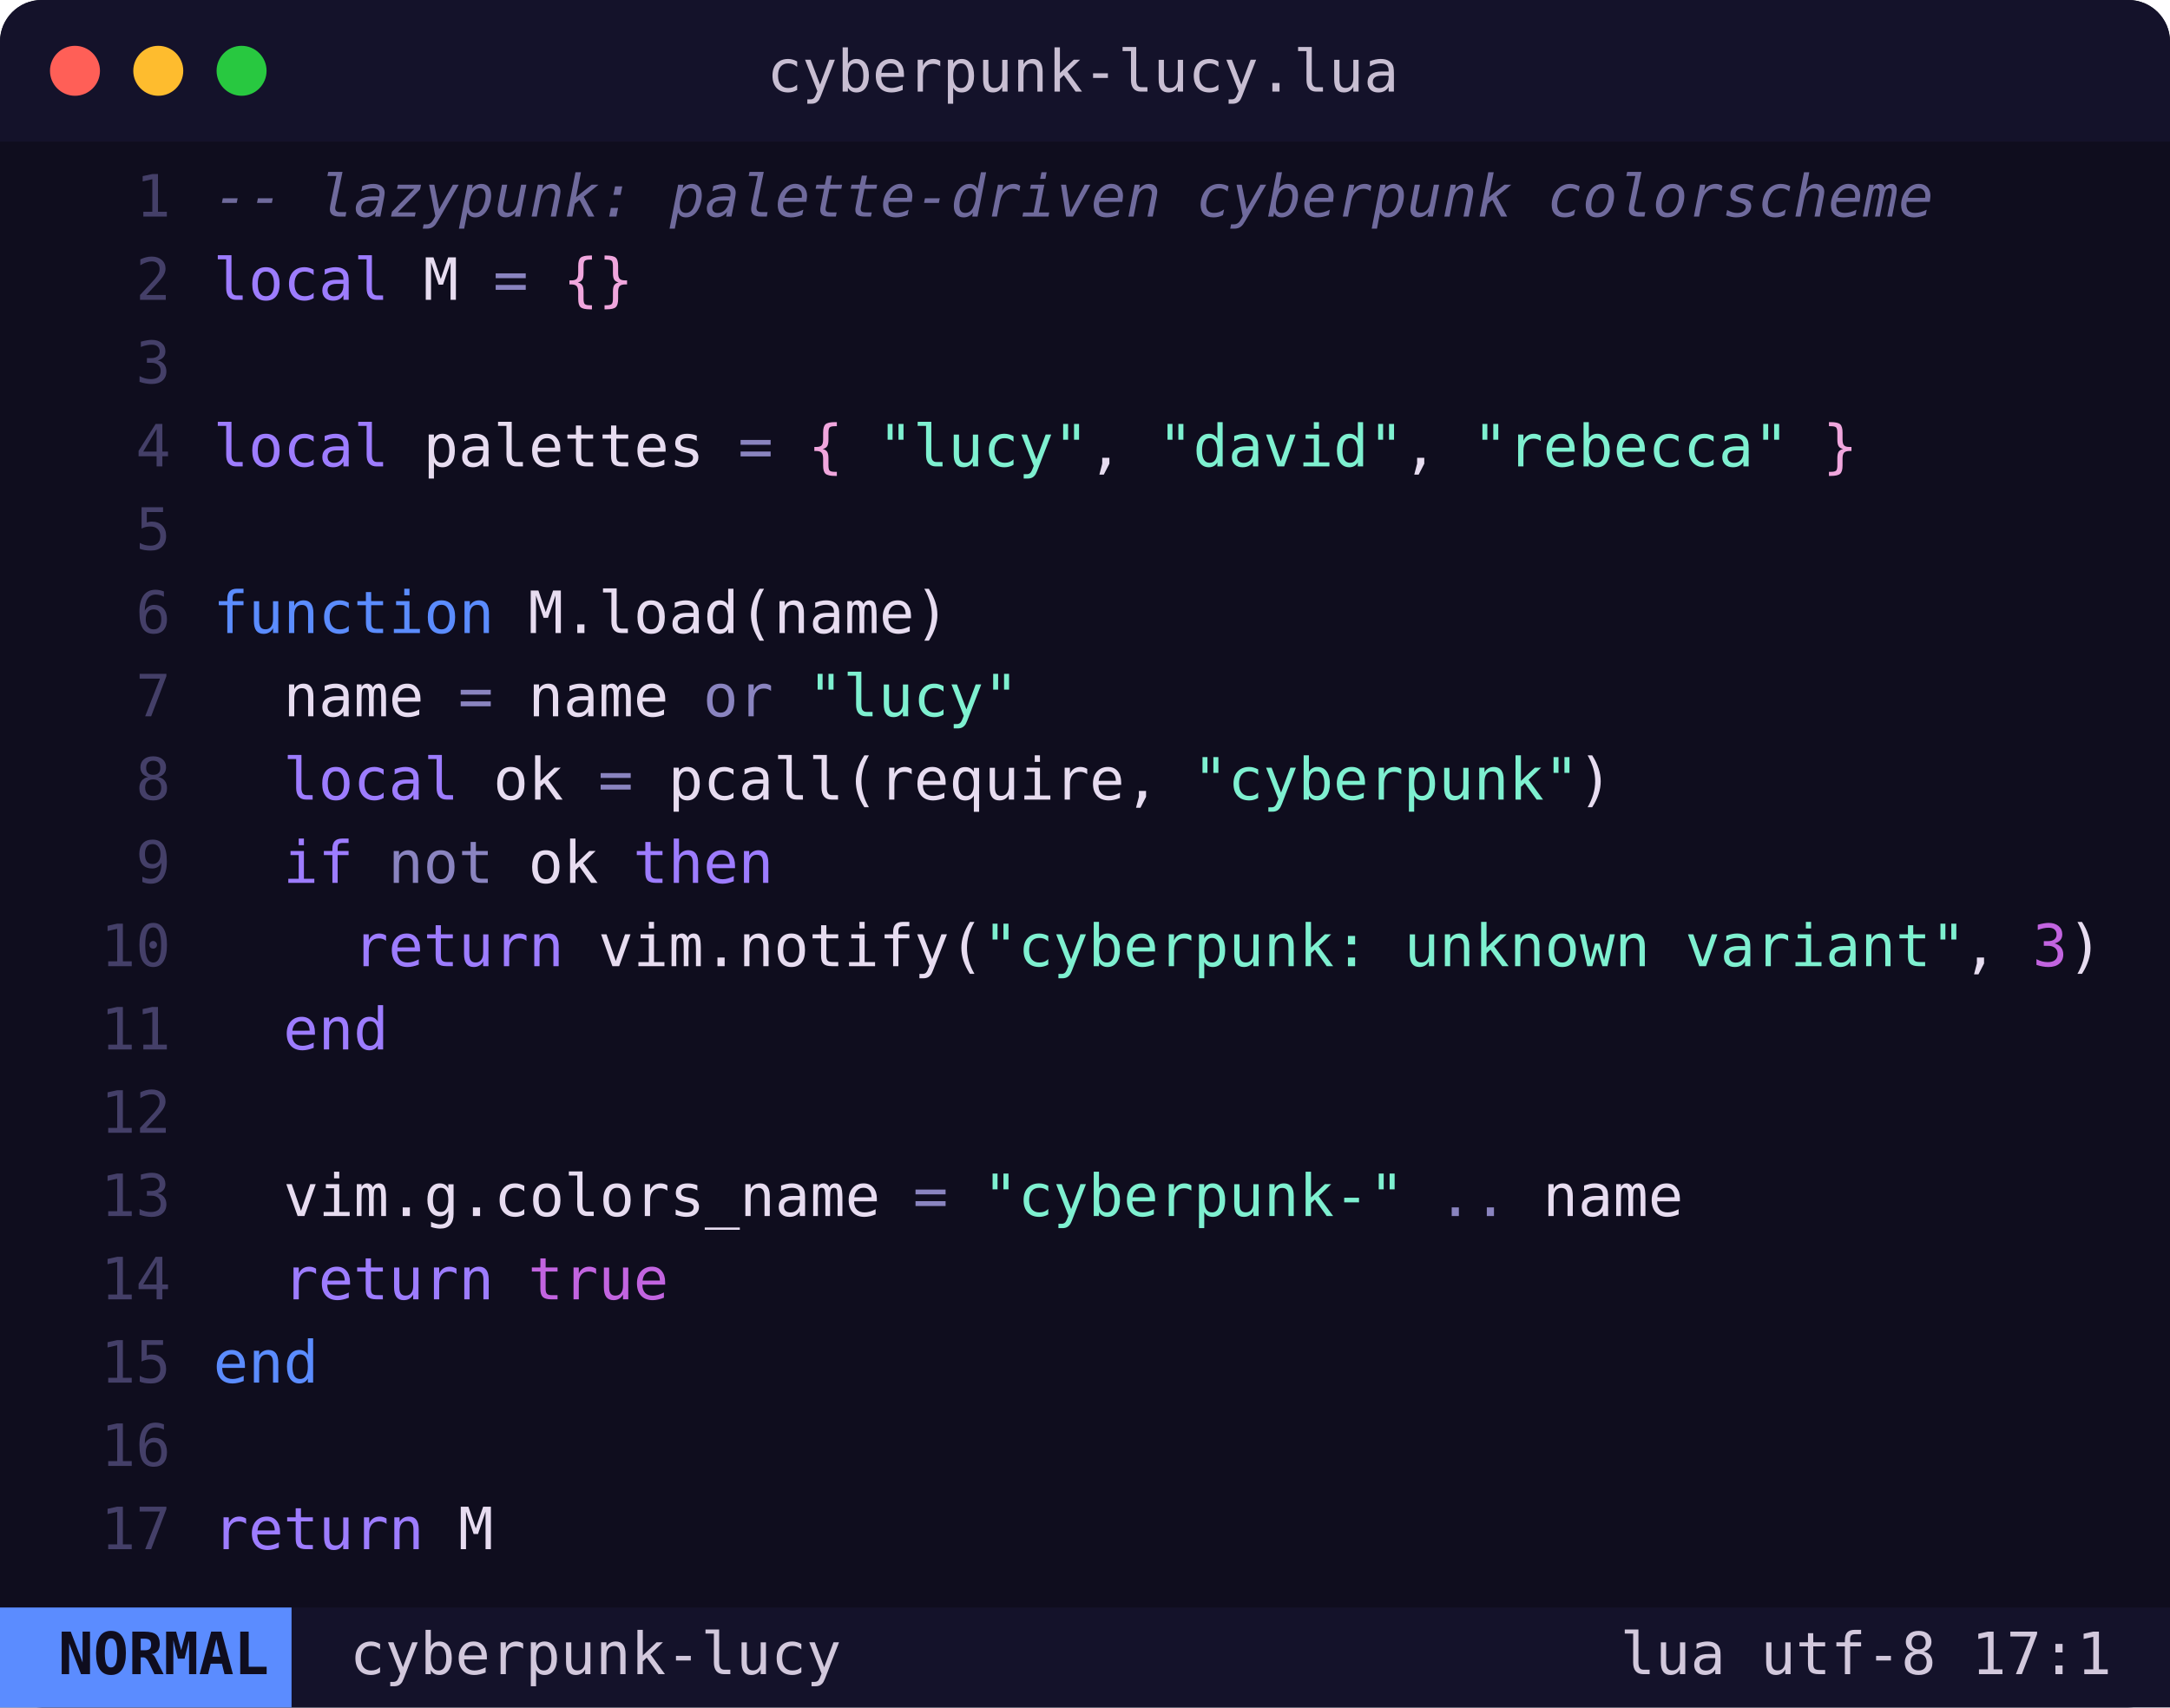
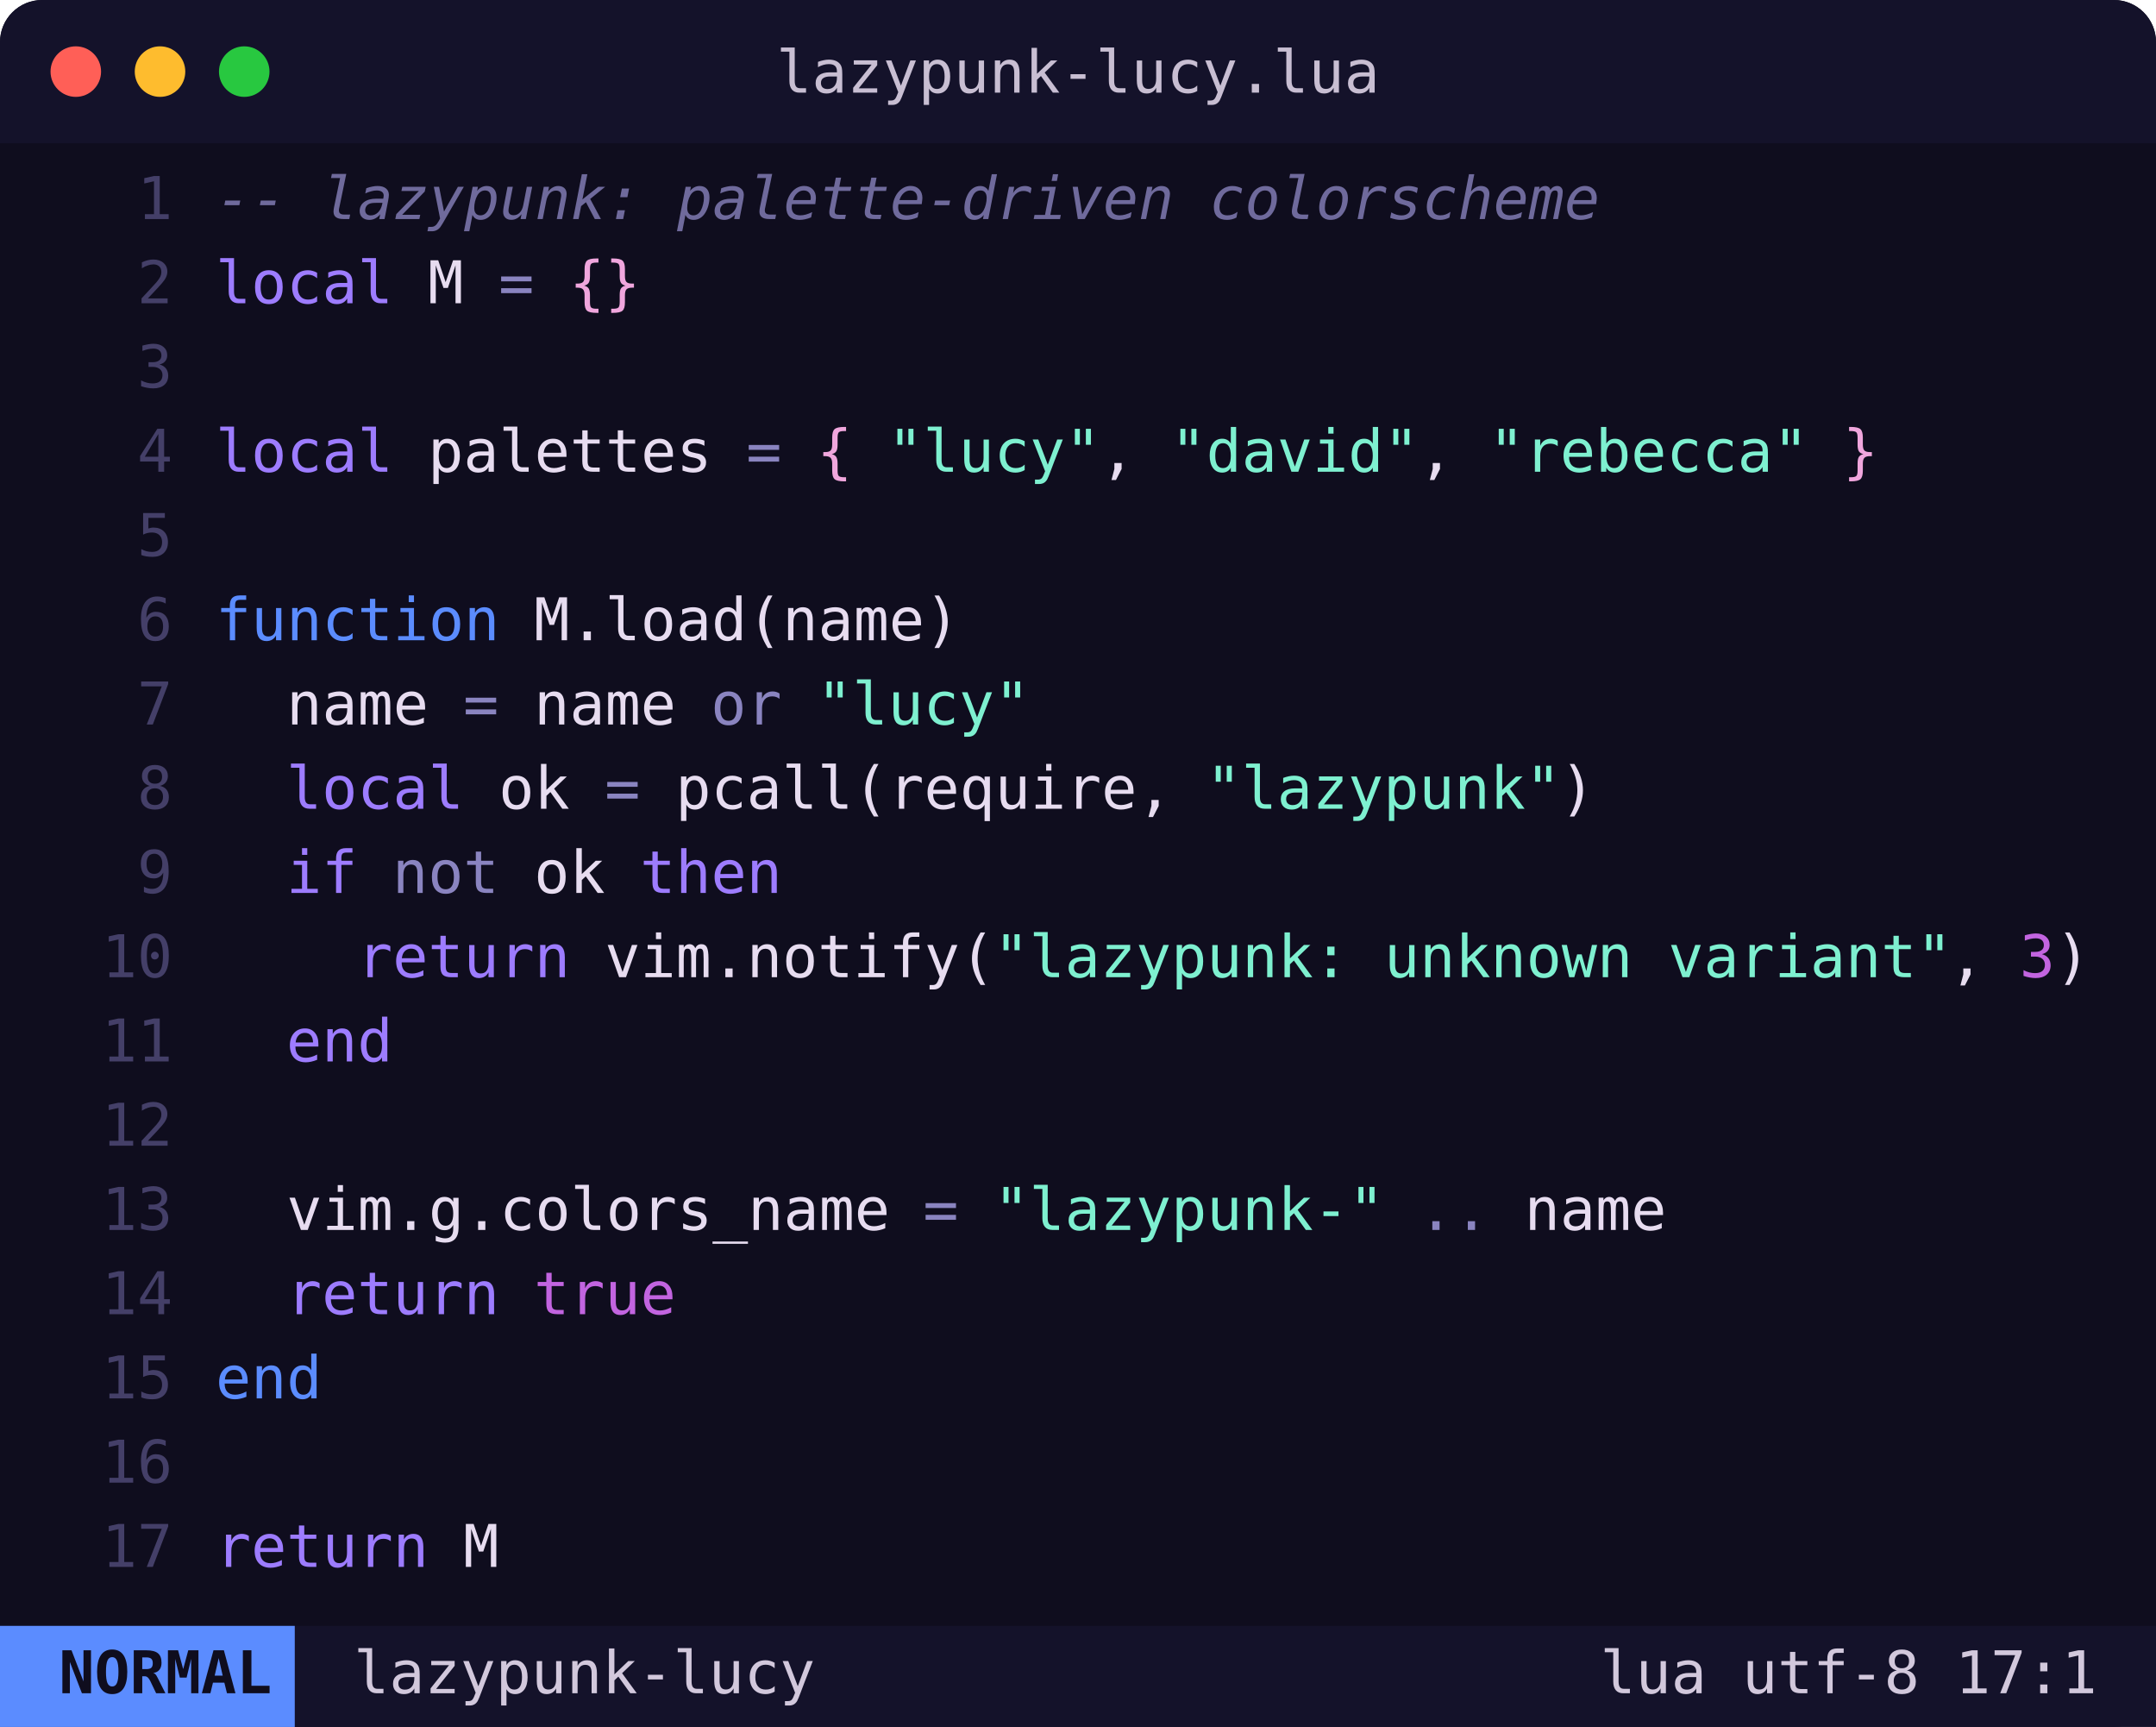
- <svg xmlns="http://www.w3.org/2000/svg" width="521" height="410" viewBox="0 0 521 410" font-family="ui-monospace, SFMono-Regular, Menlo, Consolas, monospace" font-size="14">
-   <rect x="0" y="0" width="521" height="410" rx="10" fill="#0f0d1e" />
-   <rect x="0" y="0" width="521" height="34" rx="10" fill="#14122a" />
-   <rect x="0" y="22" width="521" height="12" fill="#14122a" />
+ <svg xmlns="http://www.w3.org/2000/svg" width="512" height="410" viewBox="0 0 512 410" font-family="ui-monospace, SFMono-Regular, Menlo, Consolas, monospace" font-size="14">
+   <rect x="0" y="0" width="512" height="410" rx="10" fill="#0f0d1e" />
+   <rect x="0" y="0" width="512" height="34" rx="10" fill="#14122a" />
+   <rect x="0" y="22" width="512" height="12" fill="#14122a" />
  <circle cx="18" cy="17" r="6" fill="#ff5f57" />
  <circle cx="38" cy="17" r="6" fill="#febc2e" />
  <circle cx="58" cy="17" r="6" fill="#28c840" />
-   <text x="260" y="22" fill="#e7dcf0" opacity="0.85" text-anchor="middle">cyberpunk-lucy.lua</text>
+   <text x="256" y="22" fill="#e7dcf0" opacity="0.85" text-anchor="middle">lazypunk-lucy.lua</text>
  <text x="41" y="52.0" fill="#4a4570" text-anchor="end" opacity="0.9">1</text>
-   <text x="51.2" y="52.0" fill="#6f6a9c" font-style="italic" xml:space="preserve">-- lazypunk: palette-driven cyberpunk colorscheme</text>
+   <text x="51.2" y="52.0" fill="#6f6a9c" font-style="italic" xml:space="preserve">-- lazypunk: palette-driven colorscheme</text>
  <text x="41" y="72.0" fill="#4a4570" text-anchor="end" opacity="0.9">2</text>
  <text x="51.2" y="72.0" fill="#9d7cff" xml:space="preserve">local</text>
  <text x="93.2" y="72.0" fill="#e7dcf0" xml:space="preserve"> M </text>
  <text x="118.4" y="72.0" fill="#8a84c0" xml:space="preserve">=</text>
  <text x="126.8" y="72.0" fill="#e7dcf0" xml:space="preserve"> </text>
  <text x="135.2" y="72.0" fill="#f0a6dd" xml:space="preserve">{}</text>
  <text x="41" y="92.0" fill="#4a4570" text-anchor="end" opacity="0.9">3</text>
  <text x="41" y="112.0" fill="#4a4570" text-anchor="end" opacity="0.9">4</text>
  <text x="51.2" y="112.0" fill="#9d7cff" xml:space="preserve">local</text>
  <text x="93.2" y="112.0" fill="#e7dcf0" xml:space="preserve"> palettes </text>
  <text x="177.2" y="112.0" fill="#8a84c0" xml:space="preserve">=</text>
  <text x="185.6" y="112.0" fill="#e7dcf0" xml:space="preserve"> </text>
  <text x="194.0" y="112.0" fill="#f0a6dd" xml:space="preserve">{</text>
  <text x="202.4" y="112.0" fill="#e7dcf0" xml:space="preserve"> </text>
  <text x="210.8" y="112.0" fill="#7ef0d0" xml:space="preserve">"lucy"</text>
  <text x="261.2" y="112.0" fill="#e7dcf0" xml:space="preserve">, </text>
  <text x="278.0" y="112.0" fill="#7ef0d0" xml:space="preserve">"david"</text>
  <text x="336.8" y="112.0" fill="#e7dcf0" xml:space="preserve">, </text>
  <text x="353.6" y="112.0" fill="#7ef0d0" xml:space="preserve">"rebecca"</text>
  <text x="429.2" y="112.0" fill="#e7dcf0" xml:space="preserve"> </text>
  <text x="437.6" y="112.0" fill="#f0a6dd" xml:space="preserve">}</text>
  <text x="41" y="132.0" fill="#4a4570" text-anchor="end" opacity="0.9">5</text>
  <text x="41" y="152.0" fill="#4a4570" text-anchor="end" opacity="0.9">6</text>
  <text x="51.2" y="152.0" fill="#5b8cff" xml:space="preserve">function</text>
  <text x="118.4" y="152.0" fill="#e7dcf0" xml:space="preserve"> M.load(name)</text>
  <text x="41" y="172.0" fill="#4a4570" text-anchor="end" opacity="0.9">7</text>
  <text x="51.2" y="172.0" fill="#e7dcf0" xml:space="preserve">  name </text>
  <text x="110.0" y="172.0" fill="#8a84c0" xml:space="preserve">=</text>
  <text x="118.4" y="172.0" fill="#e7dcf0" xml:space="preserve"> name </text>
  <text x="168.8" y="172.0" fill="#8a84c0" xml:space="preserve">or</text>
  <text x="185.6" y="172.0" fill="#e7dcf0" xml:space="preserve"> </text>
  <text x="194.0" y="172.0" fill="#7ef0d0" xml:space="preserve">"lucy"</text>
  <text x="41" y="192.0" fill="#4a4570" text-anchor="end" opacity="0.9">8</text>
  <text x="51.2" y="192.0" fill="#e7dcf0" xml:space="preserve">  </text>
  <text x="68.0" y="192.0" fill="#9d7cff" xml:space="preserve">local</text>
  <text x="110.0" y="192.0" fill="#e7dcf0" xml:space="preserve"> ok </text>
  <text x="143.6" y="192.0" fill="#8a84c0" xml:space="preserve">=</text>
  <text x="152.0" y="192.0" fill="#e7dcf0" xml:space="preserve"> pcall(require, </text>
-   <text x="286.4" y="192.0" fill="#7ef0d0" xml:space="preserve">"cyberpunk"</text>
-   <text x="378.8" y="192.0" fill="#e7dcf0" xml:space="preserve">)</text>
+   <text x="286.4" y="192.0" fill="#7ef0d0" xml:space="preserve">"lazypunk"</text>
+   <text x="370.4" y="192.0" fill="#e7dcf0" xml:space="preserve">)</text>
  <text x="41" y="212.0" fill="#4a4570" text-anchor="end" opacity="0.9">9</text>
  <text x="51.2" y="212.0" fill="#e7dcf0" xml:space="preserve">  </text>
  <text x="68.0" y="212.0" fill="#9d7cff" xml:space="preserve">if</text>
  <text x="84.8" y="212.0" fill="#e7dcf0" xml:space="preserve"> </text>
  <text x="93.2" y="212.0" fill="#8a84c0" xml:space="preserve">not</text>
  <text x="118.4" y="212.0" fill="#e7dcf0" xml:space="preserve"> ok </text>
  <text x="152.0" y="212.0" fill="#9d7cff" xml:space="preserve">then</text>
  <text x="41" y="232.0" fill="#4a4570" text-anchor="end" opacity="0.9">10</text>
  <text x="51.2" y="232.0" fill="#e7dcf0" xml:space="preserve">    </text>
  <text x="84.8" y="232.0" fill="#9d7cff" xml:space="preserve">return</text>
  <text x="135.2" y="232.0" fill="#e7dcf0" xml:space="preserve"> vim.notify(</text>
-   <text x="236.0" y="232.0" fill="#7ef0d0" xml:space="preserve">"cyberpunk: unknown variant"</text>
-   <text x="471.2" y="232.0" fill="#e7dcf0" xml:space="preserve">, </text>
-   <text x="488.0" y="232.0" fill="#c264e0" xml:space="preserve">3</text>
-   <text x="496.4" y="232.0" fill="#e7dcf0" xml:space="preserve">)</text>
+   <text x="236.0" y="232.0" fill="#7ef0d0" xml:space="preserve">"lazypunk: unknown variant"</text>
+   <text x="462.8" y="232.0" fill="#e7dcf0" xml:space="preserve">, </text>
+   <text x="479.6" y="232.0" fill="#c264e0" xml:space="preserve">3</text>
+   <text x="488.0" y="232.0" fill="#e7dcf0" xml:space="preserve">)</text>
  <text x="41" y="252.0" fill="#4a4570" text-anchor="end" opacity="0.9">11</text>
  <text x="51.2" y="252.0" fill="#e7dcf0" xml:space="preserve">  </text>
  <text x="68.0" y="252.0" fill="#9d7cff" xml:space="preserve">end</text>
  <text x="41" y="272.0" fill="#4a4570" text-anchor="end" opacity="0.9">12</text>
  <text x="41" y="292.0" fill="#4a4570" text-anchor="end" opacity="0.9">13</text>
  <text x="51.2" y="292.0" fill="#e7dcf0" xml:space="preserve">  vim.g.colors_name </text>
  <text x="219.2" y="292.0" fill="#8a84c0" xml:space="preserve">=</text>
  <text x="227.6" y="292.0" fill="#e7dcf0" xml:space="preserve"> </text>
-   <text x="236.0" y="292.0" fill="#7ef0d0" xml:space="preserve">"cyberpunk-"</text>
-   <text x="336.8" y="292.0" fill="#e7dcf0" xml:space="preserve"> </text>
-   <text x="345.2" y="292.0" fill="#8a84c0" xml:space="preserve">..</text>
-   <text x="362.0" y="292.0" fill="#e7dcf0" xml:space="preserve"> name</text>
+   <text x="236.0" y="292.0" fill="#7ef0d0" xml:space="preserve">"lazypunk-"</text>
+   <text x="328.4" y="292.0" fill="#e7dcf0" xml:space="preserve"> </text>
+   <text x="336.8" y="292.0" fill="#8a84c0" xml:space="preserve">..</text>
+   <text x="353.6" y="292.0" fill="#e7dcf0" xml:space="preserve"> name</text>
  <text x="41" y="312.0" fill="#4a4570" text-anchor="end" opacity="0.9">14</text>
  <text x="51.2" y="312.0" fill="#e7dcf0" xml:space="preserve">  </text>
  <text x="68.0" y="312.0" fill="#9d7cff" xml:space="preserve">return</text>
  <text x="118.4" y="312.0" fill="#e7dcf0" xml:space="preserve"> </text>
  <text x="126.8" y="312.0" fill="#c264e0" xml:space="preserve">true</text>
  <text x="41" y="332.0" fill="#4a4570" text-anchor="end" opacity="0.9">15</text>
  <text x="51.2" y="332.0" fill="#5b8cff" xml:space="preserve">end</text>
  <text x="41" y="352.0" fill="#4a4570" text-anchor="end" opacity="0.9">16</text>
  <text x="41" y="372.0" fill="#4a4570" text-anchor="end" opacity="0.9">17</text>
  <text x="51.2" y="372.0" fill="#9d7cff" xml:space="preserve">return</text>
  <text x="101.6" y="372.0" fill="#e7dcf0" xml:space="preserve"> M</text>
-   <rect x="0" y="386" width="521" height="24" fill="#14122a" />
+   <rect x="0" y="386" width="512" height="24" fill="#14122a" />
  <rect x="0" y="386" width="70" height="24" fill="#5b8cff" />
  <text x="14" y="402" fill="#0f0d1e" font-weight="bold">NORMAL</text>
-   <text x="84" y="402" fill="#e7dcf0" opacity="0.9">cyberpunk-lucy</text>
-   <text x="507" y="402" fill="#e7dcf0" opacity="0.9" text-anchor="end">lua utf-8  17:1</text>
+   <text x="84" y="402" fill="#e7dcf0" opacity="0.9">lazypunk-lucy</text>
+   <text x="498" y="402" fill="#e7dcf0" opacity="0.9" text-anchor="end">lua utf-8  17:1</text>
</svg>
